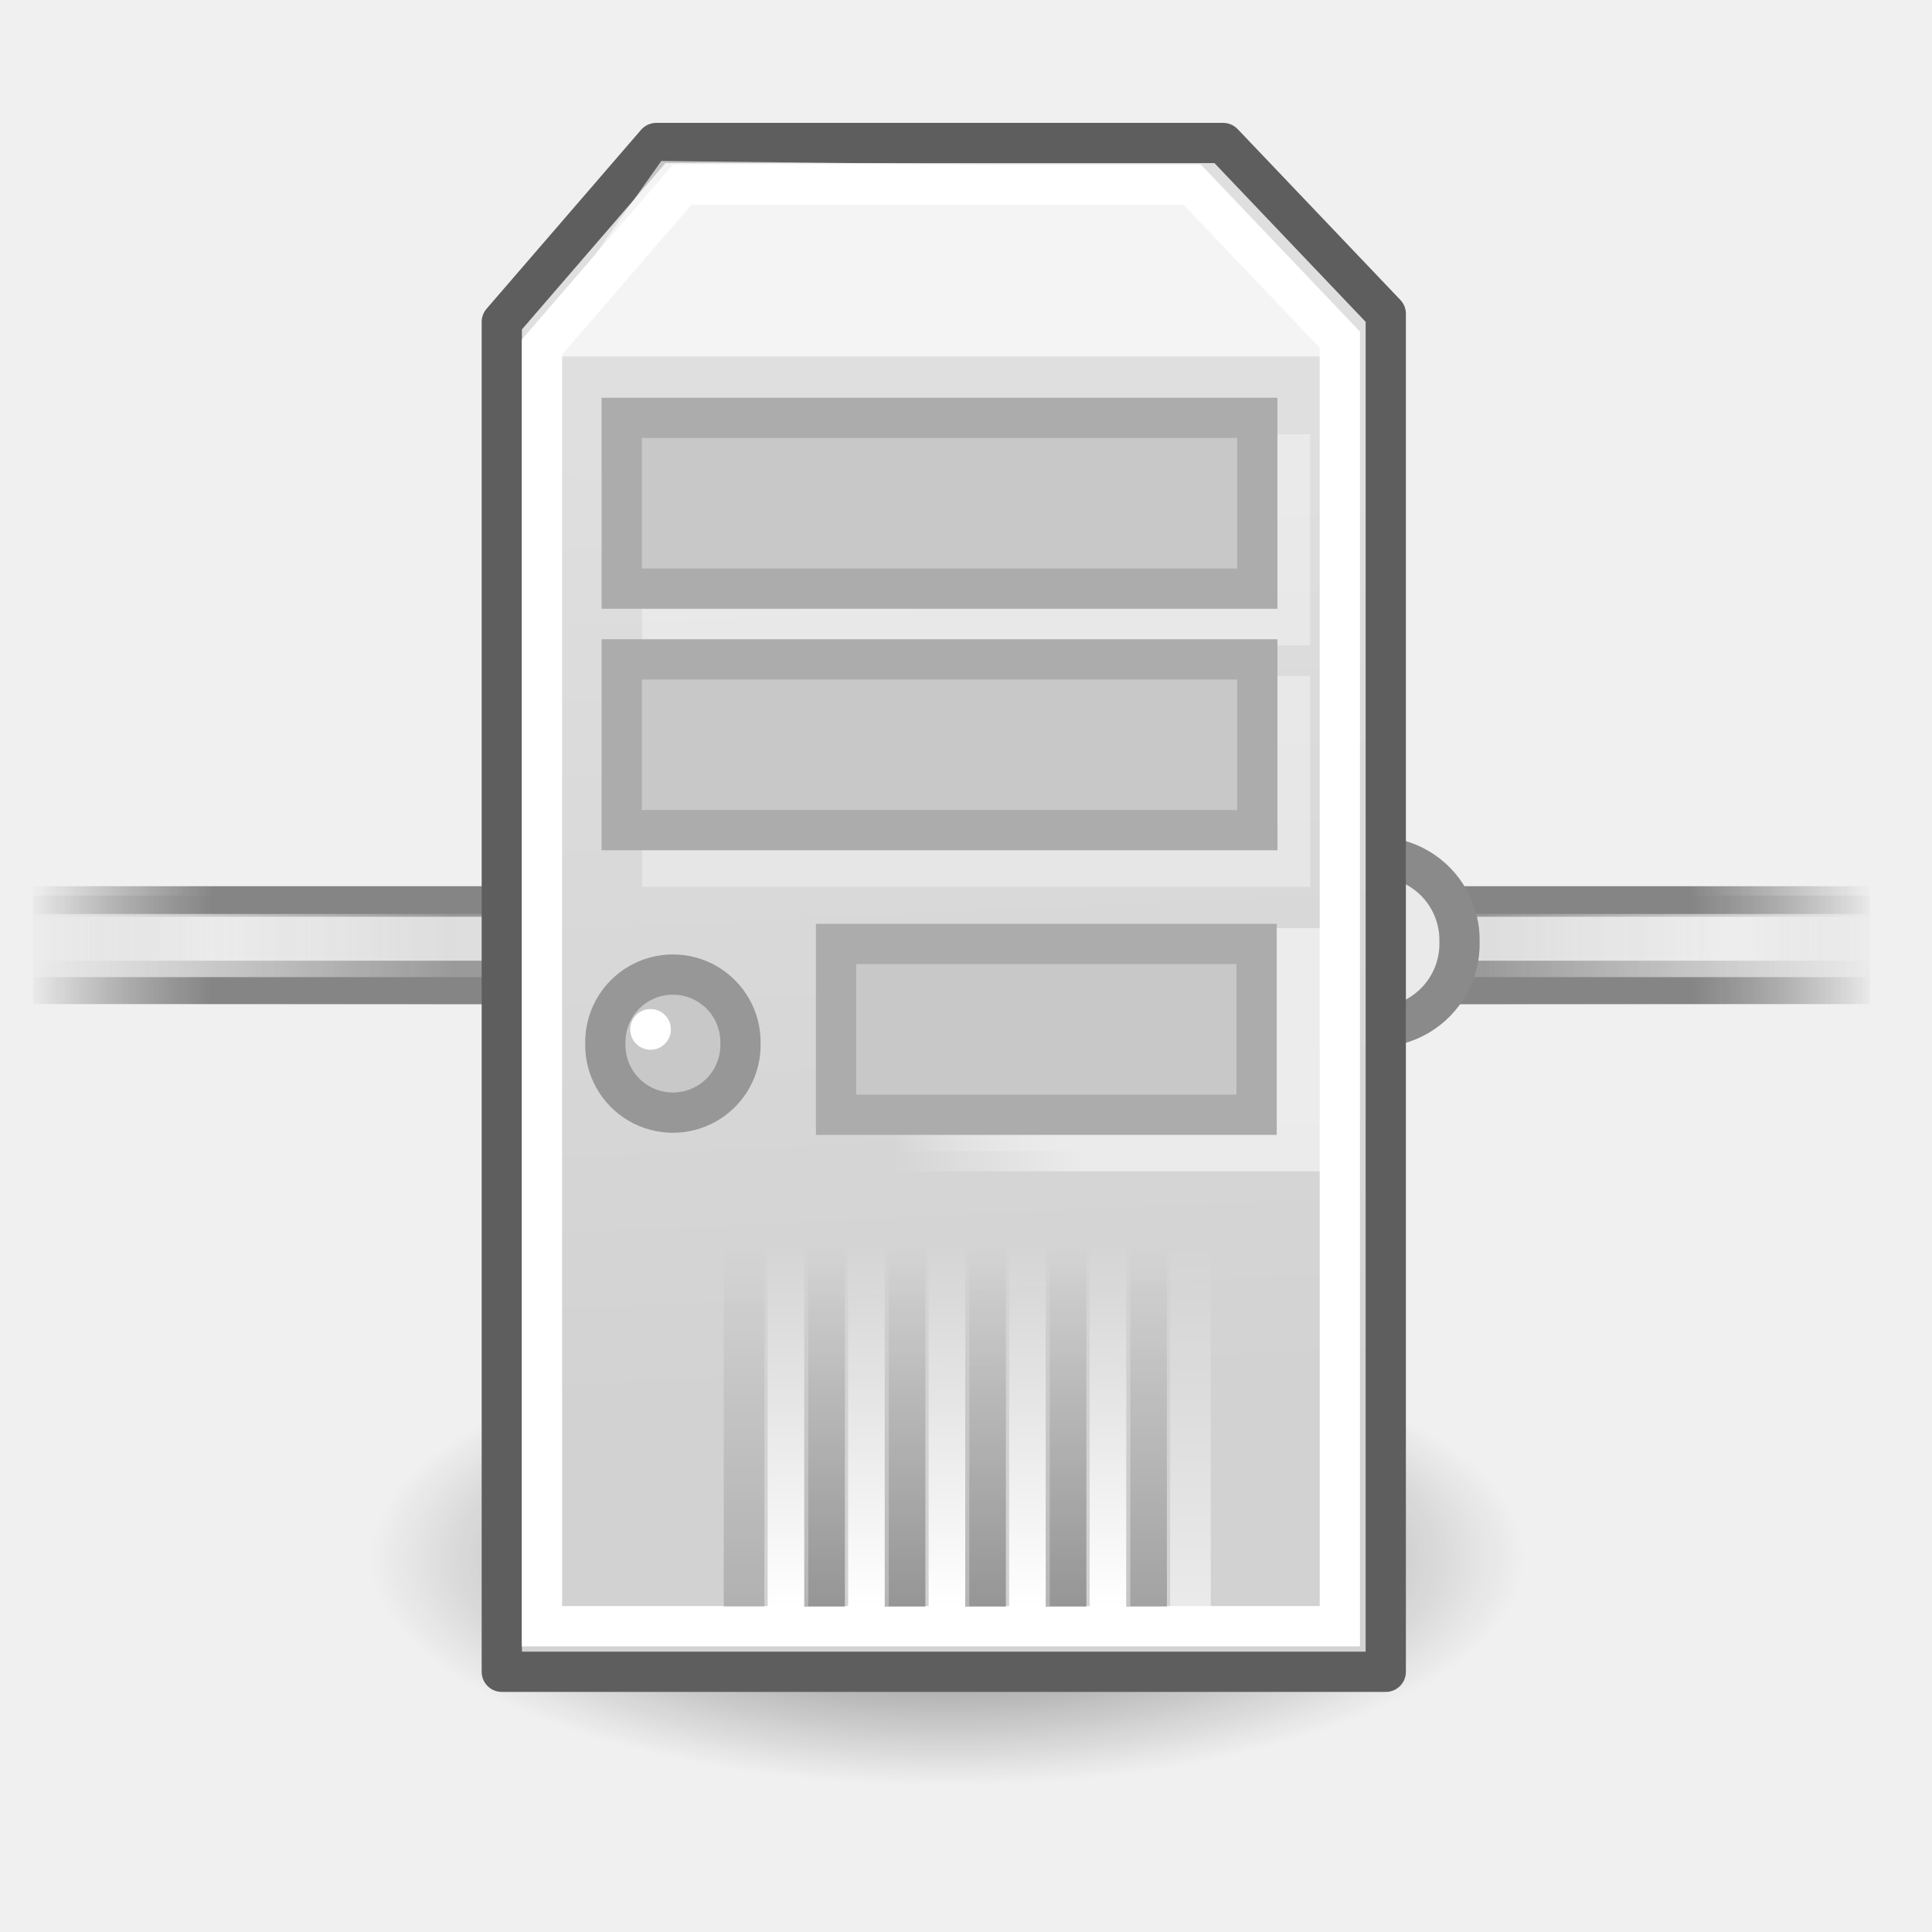
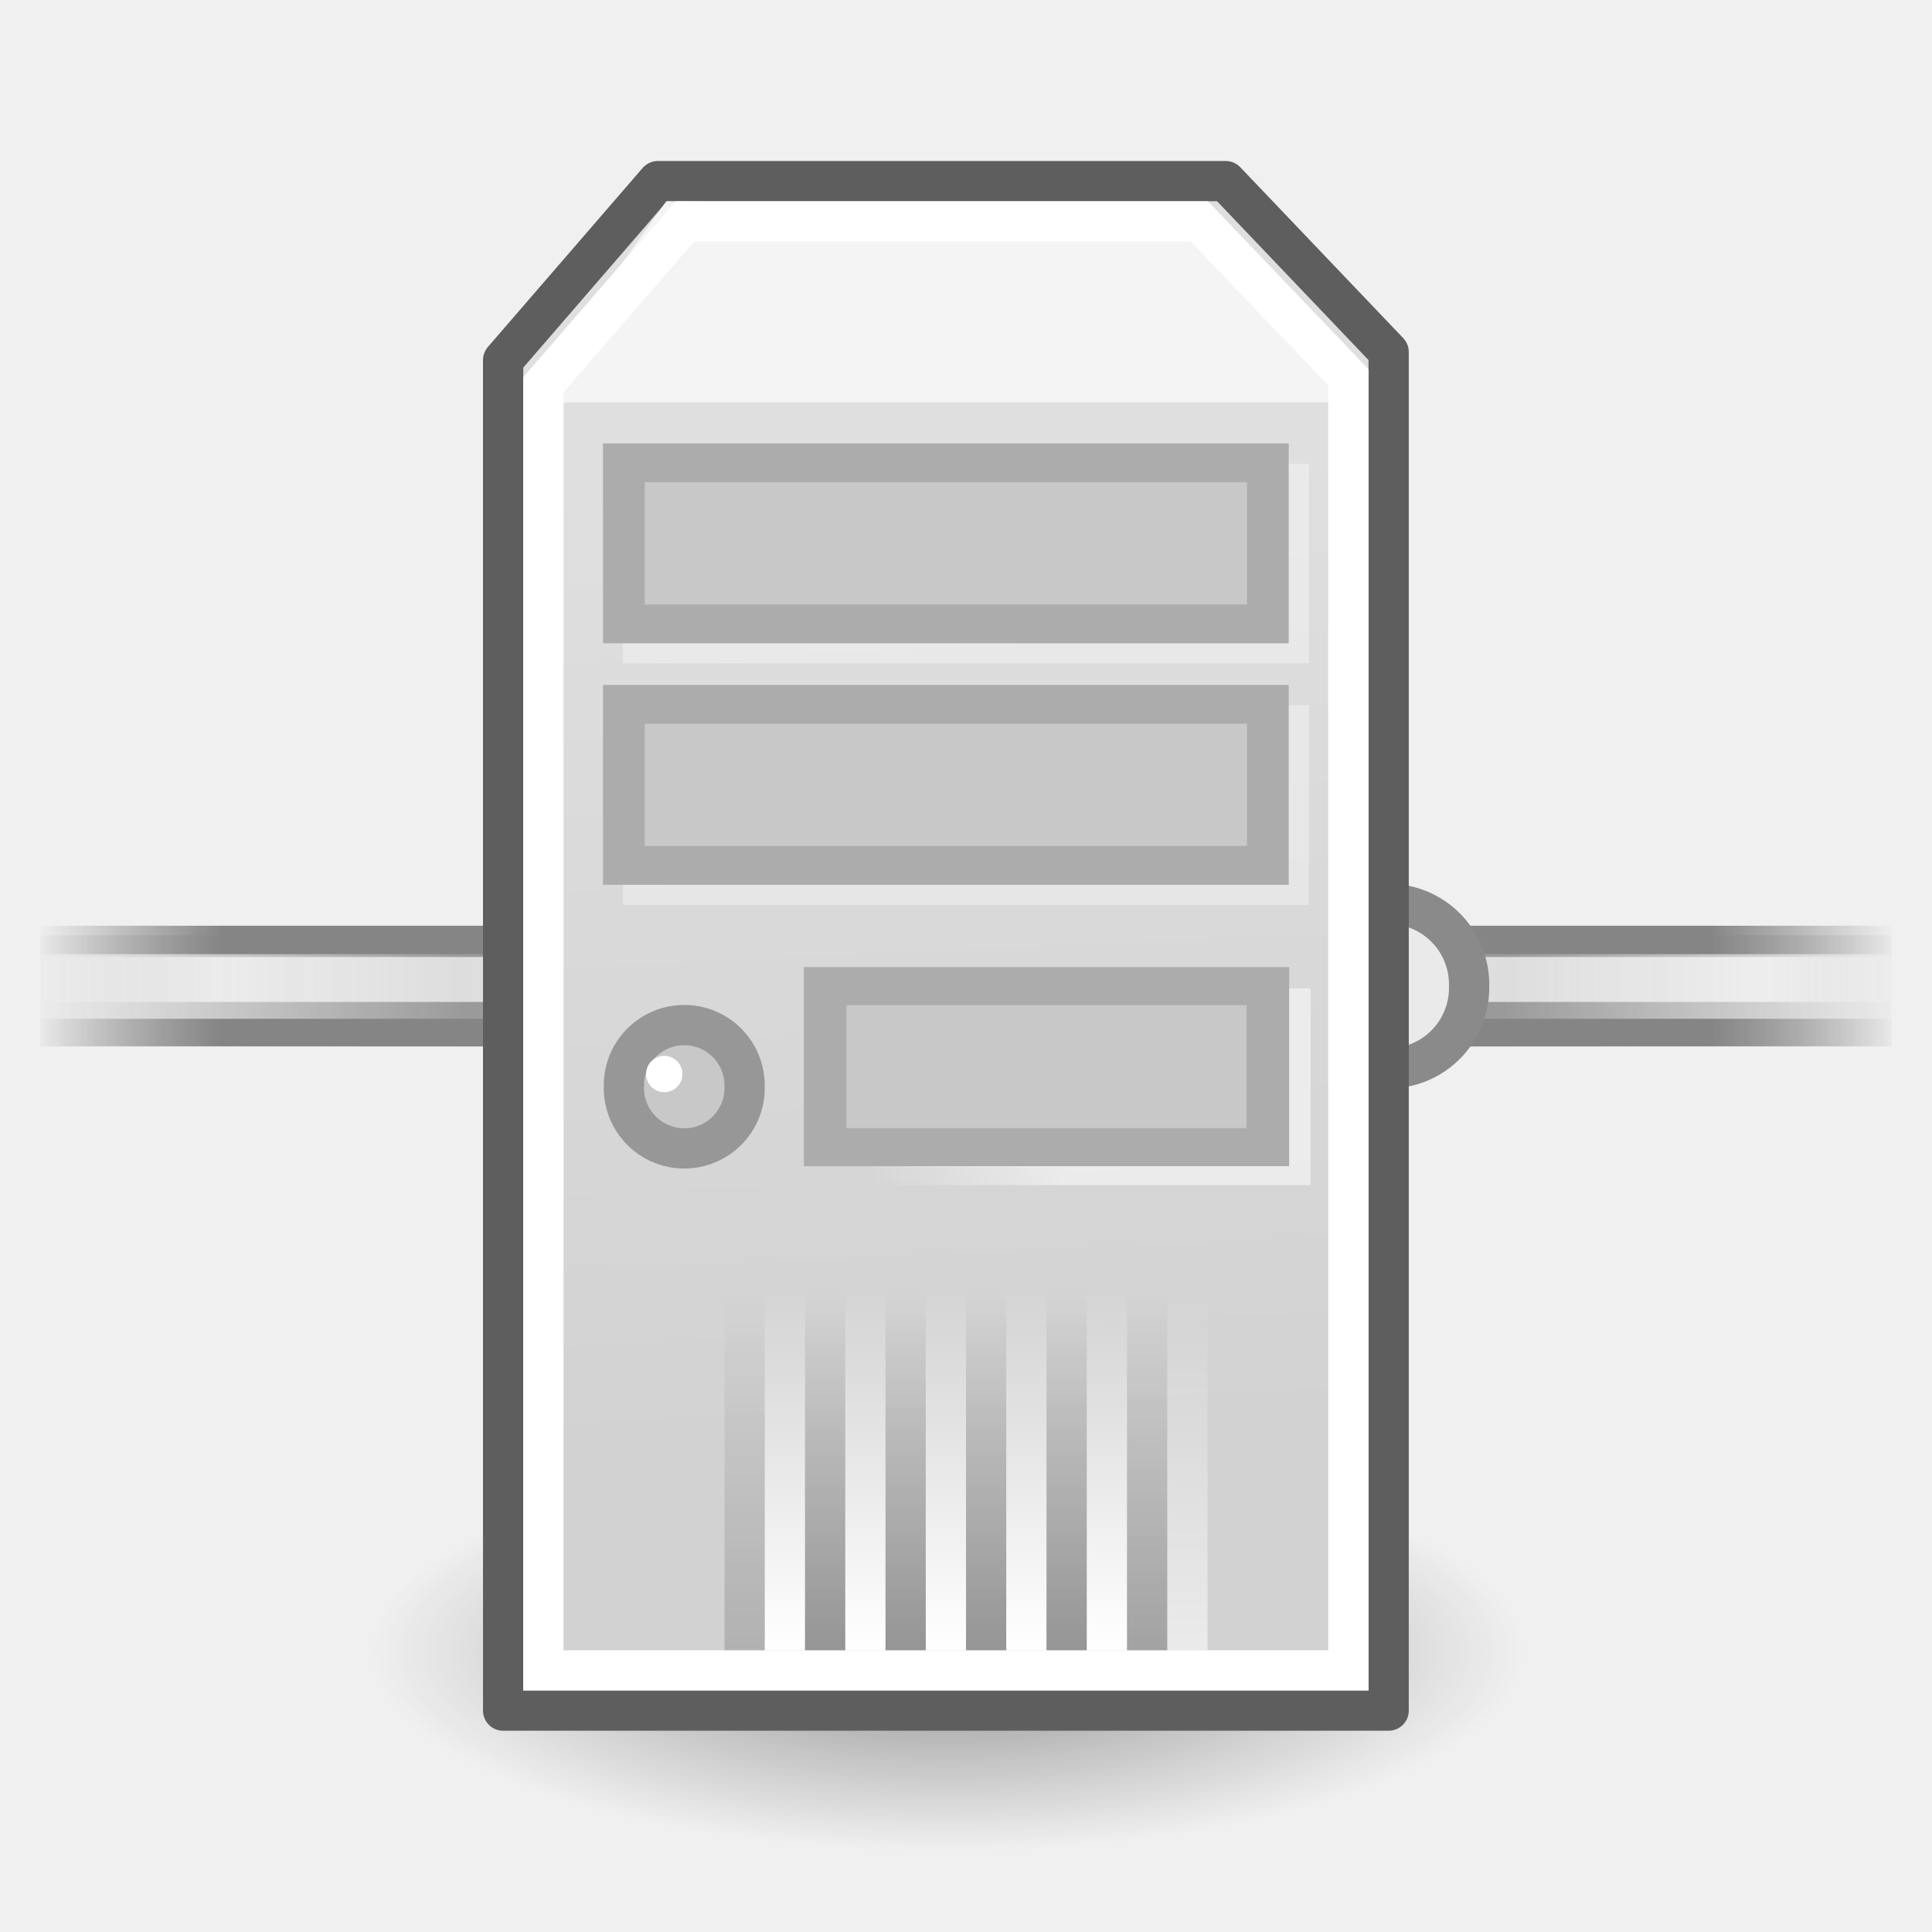
<svg xmlns="http://www.w3.org/2000/svg" xmlns:xlink="http://www.w3.org/1999/xlink" id="svg1288" height="48px" width="48px">
  <defs id="defs3">
    <linearGradient id="linearGradient158">
      <stop style="stop-color:#686868;stop-opacity:0;" offset="0" id="stop159" />
      <stop style="stop-color:#686868;stop-opacity:1;" offset="0.238" id="stop162" />
      <stop style="stop-color:#686868;stop-opacity:1;" offset="0.781" id="stop163" />
      <stop style="stop-color:#686868;stop-opacity:0;" offset="1" id="stop160" />
    </linearGradient>
    <linearGradient xlink:href="#linearGradient158" id="linearGradient175" gradientUnits="userSpaceOnUse" gradientTransform="matrix(2.740165,0,0,0.364942,31.37799,-10.35269)" x1="1.642" y1="117.827" x2="15.343" y2="117.827" />
    <linearGradient xlink:href="#linearGradient272" id="linearGradient283" gradientUnits="userSpaceOnUse" gradientTransform="matrix(8.168597,0,0,0.22121,31.37799,-48.2741)" x1="0.612" y1="372.578" x2="5.086" y2="372.578" />
    <linearGradient id="linearGradient272">
      <stop style="stop-color:#474747;stop-opacity:0;" offset="0" id="stop273" />
      <stop style="stop-color:#474747;stop-opacity:1;" offset="0.1" id="stop275" />
      <stop style="stop-color:#474747;stop-opacity:1;" offset="0.9" id="stop276" />
      <stop style="stop-color:#474747;stop-opacity:0;" offset="1" id="stop274" />
    </linearGradient>
    <linearGradient xlink:href="#linearGradient272" id="linearGradient271" gradientTransform="matrix(8.168597,0,0,0.228621,31.37799,-46.2669)" x1="0.612" y1="372.578" x2="5.086" y2="372.578" gradientUnits="userSpaceOnUse" />
    <linearGradient id="linearGradient178">
      <stop style="stop-color:#ffffff;stop-opacity:0;" offset="0" id="stop179" />
      <stop style="stop-color:#ffffff;stop-opacity:0.707;" offset="0.108" id="stop180" />
      <stop style="stop-color:#ffffff;stop-opacity:0.707;" offset="0.921" id="stop181" />
      <stop style="stop-color:#ffffff;stop-opacity:0;" offset="1" id="stop182" />
    </linearGradient>
    <linearGradient xlink:href="#linearGradient178" id="linearGradient177" gradientUnits="userSpaceOnUse" gradientTransform="matrix(2.740165,0,0,0.147685,31.37799,14.83313)" x1="1.642" y1="117.827" x2="15.343" y2="117.827" />
    <linearGradient id="linearGradient4543">
      <stop id="stop4545" offset="0" style="stop-color:#000000;stop-opacity:1;" />
      <stop id="stop4547" offset="1" style="stop-color:#000000;stop-opacity:0;" />
    </linearGradient>
    <linearGradient id="linearGradient4509">
      <stop style="stop-color:#000000;stop-opacity:1;" offset="0" id="stop4511" />
      <stop style="stop-color:#000000;stop-opacity:0;" offset="1" id="stop4513" />
    </linearGradient>
    <linearGradient id="linearGradient4449">
      <stop id="stop4451" offset="0" style="stop-color:#ffffff;stop-opacity:1;" />
      <stop id="stop4453" offset="1" style="stop-color:#ffffff;stop-opacity:0;" />
    </linearGradient>
    <linearGradient id="linearGradient4420">
      <stop id="stop4422" offset="0" style="stop-color:#ffffff;stop-opacity:1;" />
      <stop id="stop4424" offset="1" style="stop-color:#ffffff;stop-opacity:0;" />
    </linearGradient>
    <linearGradient id="linearGradient4412">
      <stop id="stop4414" offset="0" style="stop-color:#ffffff;stop-opacity:1;" />
      <stop id="stop4416" offset="1" style="stop-color:#ffffff;stop-opacity:0;" />
    </linearGradient>
    <linearGradient id="linearGradient4400">
      <stop id="stop4402" offset="0" style="stop-color:#979797;stop-opacity:1;" />
      <stop id="stop4404" offset="1" style="stop-color:#c8c8c8;stop-opacity:1;" />
    </linearGradient>
    <linearGradient id="linearGradient4386">
      <stop id="stop4388" offset="0" style="stop-color:#d2d2d2;stop-opacity:1;" />
      <stop id="stop4390" offset="1" style="stop-color:#dfdfdf;stop-opacity:1;" />
    </linearGradient>
    <linearGradient gradientTransform="translate(-5.088571e-7,0.404062)" gradientUnits="userSpaceOnUse" y2="10.018" x2="23.234" y1="34.464" x1="24.35" id="linearGradient4392" xlink:href="#linearGradient4386" />
-     <linearGradient gradientTransform="matrix(0.955932,0,0,1,0.869911,0)" gradientUnits="userSpaceOnUse" y2="26.787" x2="22.312" y1="26.888" x1="27.325" id="linearGradient4418" xlink:href="#linearGradient4412" />
-     <linearGradient gradientTransform="matrix(0.955932,0,0,1,0.869911,0)" gradientUnits="userSpaceOnUse" y2="26.787" x2="22.312" y1="26.888" x1="27.325" id="linearGradient4426" xlink:href="#linearGradient4420" />
-     <linearGradient gradientTransform="translate(2.707105,0)" y2="30.928" x2="16.364" y1="39.919" x1="16.364" gradientUnits="userSpaceOnUse" id="linearGradient4459" xlink:href="#linearGradient4449" />
-     <linearGradient y2="30.928" x2="16.364" y1="39.919" x1="16.364" gradientTransform="translate(4.707105,0)" gradientUnits="userSpaceOnUse" id="linearGradient4463" xlink:href="#linearGradient4449" />
-     <linearGradient y2="30.928" x2="16.364" y1="39.919" x1="16.364" gradientTransform="translate(6.707105,0)" gradientUnits="userSpaceOnUse" id="linearGradient4467" xlink:href="#linearGradient4449" />
-     <linearGradient y2="30.928" x2="16.364" y1="39.919" x1="16.364" gradientTransform="translate(8.707105,0)" gradientUnits="userSpaceOnUse" id="linearGradient4471" xlink:href="#linearGradient4449" />
-     <linearGradient y2="30.928" x2="16.364" y1="39.919" x1="16.364" gradientTransform="translate(10.70714,0)" gradientUnits="userSpaceOnUse" id="linearGradient4475" xlink:href="#linearGradient4449" />
-     <linearGradient y2="30.928" x2="16.364" y1="39.919" x1="16.364" gradientTransform="translate(12.70714,0)" gradientUnits="userSpaceOnUse" id="linearGradient4479" xlink:href="#linearGradient4449" />
-     <linearGradient gradientTransform="translate(1.61624,0)" y2="30.928" x2="16.364" y1="39.919" x1="16.364" gradientUnits="userSpaceOnUse" id="linearGradient4495" xlink:href="#linearGradient4509" />
-     <linearGradient y2="30.928" x2="16.364" y1="39.919" x1="16.364" gradientTransform="translate(3.61624,0)" gradientUnits="userSpaceOnUse" id="linearGradient4497" xlink:href="#linearGradient4509" />
-     <linearGradient y2="30.928" x2="16.364" y1="39.919" x1="16.364" gradientTransform="translate(5.61624,0)" gradientUnits="userSpaceOnUse" id="linearGradient4499" xlink:href="#linearGradient4509" />
-     <linearGradient y2="30.928" x2="16.364" y1="39.919" x1="16.364" gradientTransform="translate(7.61624,0)" gradientUnits="userSpaceOnUse" id="linearGradient4501" xlink:href="#linearGradient4509" />
-     <linearGradient y2="30.928" x2="16.364" y1="39.919" x1="16.364" gradientTransform="translate(9.616235,0)" gradientUnits="userSpaceOnUse" id="linearGradient4503" xlink:href="#linearGradient4509" />
-     <linearGradient y2="30.928" x2="16.364" y1="39.919" x1="16.364" gradientTransform="translate(11.61632,0)" gradientUnits="userSpaceOnUse" id="linearGradient4505" xlink:href="#linearGradient4509" />
+     <linearGradient gradientTransform="matrix(0.955932,0,0,1,0.869911,-3.2624e-15)" gradientUnits="userSpaceOnUse" y2="26.787" x2="22.312" y1="26.888" x1="27.325" id="linearGradient4418" xlink:href="#linearGradient4412" />
+     <linearGradient gradientTransform="matrix(0.955932,0,0,1,0.869911,-3.2624e-15)" gradientUnits="userSpaceOnUse" y2="26.787" x2="22.312" y1="26.888" x1="27.325" id="linearGradient4426" xlink:href="#linearGradient4420" />
+     <linearGradient gradientTransform="translate(2.707105,-9.675149e-17)" y2="30.928" x2="16.364" y1="39.919" x1="16.364" gradientUnits="userSpaceOnUse" id="linearGradient4459" xlink:href="#linearGradient4449" />
+     <linearGradient y2="30.928" x2="16.364" y1="39.919" x1="16.364" gradientTransform="translate(4.707105,-9.675149e-17)" gradientUnits="userSpaceOnUse" id="linearGradient4463" xlink:href="#linearGradient4449" />
+     <linearGradient y2="30.928" x2="16.364" y1="39.919" x1="16.364" gradientTransform="translate(6.707105,-9.675149e-17)" gradientUnits="userSpaceOnUse" id="linearGradient4467" xlink:href="#linearGradient4449" />
+     <linearGradient y2="30.928" x2="16.364" y1="39.919" x1="16.364" gradientTransform="translate(8.707105,-9.675149e-17)" gradientUnits="userSpaceOnUse" id="linearGradient4471" xlink:href="#linearGradient4449" />
+     <linearGradient y2="30.928" x2="16.364" y1="39.919" x1="16.364" gradientTransform="translate(10.70714,-9.675149e-17)" gradientUnits="userSpaceOnUse" id="linearGradient4475" xlink:href="#linearGradient4449" />
+     <linearGradient y2="30.928" x2="16.364" y1="39.919" x1="16.364" gradientTransform="translate(12.70714,-9.675149e-17)" gradientUnits="userSpaceOnUse" id="linearGradient4479" xlink:href="#linearGradient4449" />
+     <linearGradient gradientTransform="translate(1.61624,-4.996817e-17)" y2="30.928" x2="16.364" y1="39.919" x1="16.364" gradientUnits="userSpaceOnUse" id="linearGradient4495" xlink:href="#linearGradient4509" />
+     <linearGradient y2="30.928" x2="16.364" y1="39.919" x1="16.364" gradientTransform="translate(3.61624,-9.675149e-17)" gradientUnits="userSpaceOnUse" id="linearGradient4497" xlink:href="#linearGradient4509" />
+     <linearGradient y2="30.928" x2="16.364" y1="39.919" x1="16.364" gradientTransform="translate(5.61624,-9.675149e-17)" gradientUnits="userSpaceOnUse" id="linearGradient4499" xlink:href="#linearGradient4509" />
+     <linearGradient y2="30.928" x2="16.364" y1="39.919" x1="16.364" gradientTransform="translate(7.61624,-9.675149e-17)" gradientUnits="userSpaceOnUse" id="linearGradient4501" xlink:href="#linearGradient4509" />
+     <linearGradient y2="30.928" x2="16.364" y1="39.919" x1="16.364" gradientTransform="translate(9.616235,-9.675149e-17)" gradientUnits="userSpaceOnUse" id="linearGradient4503" xlink:href="#linearGradient4509" />
+     <linearGradient y2="30.928" x2="16.364" y1="39.919" x1="16.364" gradientTransform="translate(11.61632,-9.675149e-17)" gradientUnits="userSpaceOnUse" id="linearGradient4505" xlink:href="#linearGradient4509" />
    <radialGradient gradientUnits="userSpaceOnUse" gradientTransform="matrix(1,0,0,0.394366,0,23.44202)" r="14.344" fy="38.707" fx="23.537" cy="38.707" cx="23.537" id="radialGradient4549" xlink:href="#linearGradient4543" />
    <linearGradient y2="117.827" x2="15.343" y1="117.827" x1="1.642" gradientTransform="matrix(2.740165,0,0,0.364942,31.37799,-10.35269)" gradientUnits="userSpaceOnUse" id="linearGradient5397" xlink:href="#linearGradient158" />
    <linearGradient y2="372.578" x2="5.086" y1="372.578" x1="0.612" gradientTransform="matrix(8.168597,0,0,0.22121,31.37799,-48.2741)" gradientUnits="userSpaceOnUse" id="linearGradient5399" xlink:href="#linearGradient272" />
    <linearGradient y2="372.578" x2="5.086" y1="372.578" x1="0.612" gradientTransform="matrix(8.168597,0,0,0.228621,31.37799,-46.2669)" gradientUnits="userSpaceOnUse" id="linearGradient5401" xlink:href="#linearGradient272" />
    <linearGradient y2="117.827" x2="15.343" y1="117.827" x1="1.642" gradientTransform="matrix(2.740165,0,0,0.147685,31.37799,14.83313)" gradientUnits="userSpaceOnUse" id="linearGradient5403" xlink:href="#linearGradient178" />
+     <linearGradient xlink:href="#linearGradient4386" id="linearGradient4060" gradientUnits="userSpaceOnUse" gradientTransform="translate(-5.088571e-7,0.404062)" x1="24.35" y1="34.464" x2="23.234" y2="10.018" />
+     <linearGradient xlink:href="#linearGradient4420" id="linearGradient4062" gradientUnits="userSpaceOnUse" gradientTransform="matrix(0.955932,0,0,1,0.869911,-3.344366e-15)" x1="27.325" y1="26.888" x2="22.312" y2="26.787" />
+     <linearGradient xlink:href="#linearGradient4412" id="linearGradient4064" gradientUnits="userSpaceOnUse" gradientTransform="matrix(0.955932,0,0,1,0.869911,-3.344366e-15)" x1="27.325" y1="26.888" x2="22.312" y2="26.787" />
+     <linearGradient xlink:href="#linearGradient4449" id="linearGradient4066" gradientUnits="userSpaceOnUse" gradientTransform="translate(2.707105,-1.435348e-16)" x1="16.364" y1="39.919" x2="16.364" y2="30.928" />
+     <linearGradient xlink:href="#linearGradient4449" id="linearGradient4068" gradientUnits="userSpaceOnUse" gradientTransform="translate(4.707105,-1.435348e-16)" x1="16.364" y1="39.919" x2="16.364" y2="30.928" />
+     <linearGradient xlink:href="#linearGradient4449" id="linearGradient4070" gradientUnits="userSpaceOnUse" gradientTransform="translate(6.707105,-1.435348e-16)" x1="16.364" y1="39.919" x2="16.364" y2="30.928" />
+     <linearGradient xlink:href="#linearGradient4449" id="linearGradient4072" gradientUnits="userSpaceOnUse" gradientTransform="translate(8.707105,-1.435348e-16)" x1="16.364" y1="39.919" x2="16.364" y2="30.928" />
+     <linearGradient xlink:href="#linearGradient4449" id="linearGradient4074" gradientUnits="userSpaceOnUse" gradientTransform="translate(10.70714,-1.435348e-16)" x1="16.364" y1="39.919" x2="16.364" y2="30.928" />
+     <linearGradient xlink:href="#linearGradient4449" id="linearGradient4076" gradientUnits="userSpaceOnUse" gradientTransform="translate(12.70714,-1.435348e-16)" x1="16.364" y1="39.919" x2="16.364" y2="30.928" />
+     <linearGradient xlink:href="#linearGradient4509" id="linearGradient4078" gradientUnits="userSpaceOnUse" gradientTransform="translate(1.61624,-9.675149e-17)" x1="16.364" y1="39.919" x2="16.364" y2="30.928" />
+     <linearGradient xlink:href="#linearGradient4509" id="linearGradient4080" gradientUnits="userSpaceOnUse" gradientTransform="translate(3.61624,-1.435348e-16)" x1="16.364" y1="39.919" x2="16.364" y2="30.928" />
+     <linearGradient xlink:href="#linearGradient4509" id="linearGradient4082" gradientUnits="userSpaceOnUse" gradientTransform="translate(5.61624,-1.435348e-16)" x1="16.364" y1="39.919" x2="16.364" y2="30.928" />
+     <linearGradient xlink:href="#linearGradient4509" id="linearGradient4084" gradientUnits="userSpaceOnUse" gradientTransform="translate(7.61624,-1.435348e-16)" x1="16.364" y1="39.919" x2="16.364" y2="30.928" />
+     <linearGradient xlink:href="#linearGradient4509" id="linearGradient4086" gradientUnits="userSpaceOnUse" gradientTransform="translate(9.616235,-1.435348e-16)" x1="16.364" y1="39.919" x2="16.364" y2="30.928" />
+     <linearGradient xlink:href="#linearGradient4509" id="linearGradient4088" gradientUnits="userSpaceOnUse" gradientTransform="translate(11.61632,-1.435348e-16)" x1="16.364" y1="39.919" x2="16.364" y2="30.928" />
  </defs>
  <g id="layer1">
-     <path d="M 37.881 38.707 A 14.344 5.657 0 1 1  9.192,38.707 A 14.344 5.657 0 1 1  37.881 38.707 z" id="path4541" style="overflow:visible;display:inline;visibility:visible;stroke-opacity:1;stroke-dashoffset:0;stroke-dasharray:none;stroke-miterlimit:4;marker-end:none;marker-mid:none;marker-start:none;marker:none;stroke-linejoin:miter;stroke-linecap:butt;stroke-width:1;stroke:none;fill-rule:evenodd;fill-opacity:1.0;fill:url(#radialGradient4549);color:#000000;opacity:0.617" />
-     <g transform="matrix(1.248789,0,0,0.674592,-44.6078,1.577041)" style="opacity:0.634" id="g5391">
+     <path d="M 37.881 38.707 A 14.344 5.657 0 1 1  9.192,38.707 A 14.344 5.657 0 1 1  37.881 38.707 z" id="path4541" style="opacity:0.41;color:#000000;fill:url(#radialGradient4549);fill-opacity:1;fill-rule:evenodd;stroke:none;stroke-width:1;stroke-linecap:butt;stroke-linejoin:miter;marker:none;marker-start:none;marker-mid:none;marker-end:none;stroke-miterlimit:4;stroke-dasharray:none;stroke-dashoffset:0;stroke-opacity:1;visibility:visible;display:inline;overflow:visible" transform="matrix(1,0,0,0.879487,0,6.982922)" />
+     <g transform="matrix(1.258807,0,0,0.690294,-44.79288,2.083157)" style="opacity:0.634" id="g5391">
      <rect y="30.647" x="36.378" height="4" width="36.543" id="rect69" style="color:#000000;fill:url(#linearGradient5397);fill-opacity:1;fill-rule:nonzero;stroke:none;stroke-width:1;stroke-linecap:butt;stroke-linejoin:miter;marker:none;marker-start:none;marker-mid:none;marker-end:none;stroke-miterlimit:4;stroke-dashoffset:0;stroke-opacity:1;visibility:visible;display:block;overflow:visible" />
      <rect y="33.649" x="36.378" height="0.99" width="36.543" id="rect255" style="color:#000000;fill:url(#linearGradient5399);fill-opacity:1;fill-rule:nonzero;stroke:none;stroke-width:1;stroke-linecap:butt;stroke-linejoin:miter;marker:none;marker-start:none;marker-mid:none;marker-end:none;stroke-miterlimit:4;stroke-dashoffset:0;stroke-opacity:1;visibility:visible;display:block;overflow:visible" />
      <rect y="30.301" x="36.378" height="1.023" width="36.543" id="rect250" style="color:#000000;fill:url(#linearGradient5401);fill-opacity:1;fill-rule:nonzero;stroke:none;stroke-width:1;stroke-linecap:butt;stroke-linejoin:miter;marker:none;marker-start:none;marker-mid:none;marker-end:none;stroke-miterlimit:4;stroke-dashoffset:0;stroke-opacity:1;visibility:visible;display:block;overflow:visible" />
      <rect y="31.425" x="36.378" height="1.619" width="36.543" id="rect176" style="color:#000000;fill:url(#linearGradient5403);fill-opacity:1;fill-rule:nonzero;stroke:none;stroke-width:1;stroke-linecap:butt;stroke-linejoin:miter;marker:none;marker-start:none;marker-mid:none;marker-end:none;stroke-miterlimit:4;stroke-dashoffset:0;stroke-opacity:1;visibility:visible;display:block;overflow:visible" />
    </g>
-     <path style="overflow:visible;display:inline;visibility:visible;stroke-opacity:1;stroke-dashoffset:0;stroke-dasharray:none;stroke-miterlimit:4;marker-end:none;marker-mid:none;marker-start:none;marker:none;stroke-linejoin:miter;stroke-linecap:butt;stroke-width:1.05;stroke:#8a8a8a;fill-rule:evenodd;fill-opacity:1;fill:#eaeaea;color:#000000;opacity:1" id="path5405" d="M 68.185 26.231 A 2.172 2.172 0 1 1  63.842,26.231 A 2.172 2.172 0 1 1  68.185 26.231 z" transform="matrix(0.952353,0,0,0.952353,-28.67445,-1.578595)" />
-     <path id="path3626" d="M 12.467,7.998 L 12.467,41.535 L 34.429,41.535 L 34.429,7.796 L 30.388,3.553 L 16.305,3.553 L 12.467,7.998 z " style="fill:url(#linearGradient4392);fill-opacity:1;fill-rule:evenodd;stroke:#5e5e5e;stroke-width:1px;stroke-linecap:round;stroke-linejoin:round;stroke-opacity:1" />
-     <path id="path5791" d="M 16.429,4 L 13,8.857 L 33.286,8.857 L 29.571,4.143 L 16.429,4 z " style="fill:#ffffff;fill-opacity:0.655;fill-rule:evenodd;stroke:none;stroke-width:1px;stroke-linecap:butt;stroke-linejoin:miter;stroke-opacity:1" />
-     <rect style="opacity:0.349;color:#000000;fill:#ffffff;fill-opacity:1;fill-rule:evenodd;stroke:#ffffff;stroke-width:1;stroke-linecap:butt;stroke-linejoin:miter;marker:none;marker-start:none;marker-mid:none;marker-end:none;stroke-miterlimit:4;stroke-dasharray:none;stroke-dashoffset:0;stroke-opacity:1;visibility:visible;display:inline;overflow:visible" id="rect4553" width="15.601" height="4.243" x="16.451" y="11.291" />
-     <path style="stroke-miterlimit:4;stroke-dasharray:none;stroke-opacity:1;stroke-linejoin:miter;stroke-linecap:butt;stroke-width:1;stroke:#ffffff;fill-rule:evenodd;fill-opacity:1;fill:none" d="M 13.465,8.622 L 13.465,40.403 L 33.288,40.403 L 33.288,8.439 L 29.617,4.584 L 16.952,4.584 L 13.465,8.622 z " id="path4394" />
-     <path transform="matrix(0.773155,0,0,0.773155,-34.3206,5.64738)" d="M 68.185 26.231 A 2.172 2.172 0 1 1  63.842,26.231 A 2.172 2.172 0 1 1  68.185 26.231 z" id="path4396" style="opacity:1;color:#000000;fill:#c8c8c8;fill-opacity:1;fill-rule:evenodd;stroke:#979797;stroke-width:1.293;stroke-linecap:butt;stroke-linejoin:miter;marker:none;marker-start:none;marker-mid:none;marker-end:none;stroke-miterlimit:4;stroke-dasharray:none;stroke-dashoffset:0;stroke-opacity:1;visibility:visible;display:inline;overflow:visible" />
-     <rect style="overflow:visible;display:inline;visibility:visible;stroke-opacity:1;stroke-dashoffset:0;stroke-dasharray:none;stroke-miterlimit:4;marker-end:none;marker-mid:none;marker-start:none;marker:none;stroke-linejoin:miter;stroke-linecap:butt;stroke-width:1;stroke:url(#linearGradient4418);fill-rule:evenodd;fill-opacity:1;fill:url(#linearGradient4426);color:#000000;opacity:0.526" id="rect4408" width="10.897" height="5.042" x="21.542" y="23.559" />
-     <rect y="23.453" x="20.771" height="4.243" width="10.449" id="rect4398" style="opacity:1;color:#000000;fill:#c8c8c8;fill-opacity:1;fill-rule:evenodd;stroke:#acacac;stroke-width:1;stroke-linecap:butt;stroke-linejoin:miter;marker:none;marker-start:none;marker-mid:none;marker-end:none;stroke-miterlimit:4;stroke-dasharray:none;stroke-dashoffset:0;stroke-opacity:1;visibility:visible;display:inline;overflow:visible" />
-     <rect y="17.291" x="16.451" height="4.243" width="15.601" id="rect4551" style="opacity:0.349;color:#000000;fill:#ffffff;fill-opacity:1;fill-rule:evenodd;stroke:#ffffff;stroke-width:1;stroke-linecap:butt;stroke-linejoin:miter;marker:none;marker-start:none;marker-mid:none;marker-end:none;stroke-miterlimit:4;stroke-dasharray:none;stroke-dashoffset:0;stroke-opacity:1;visibility:visible;display:inline;overflow:visible" />
-     <rect style="opacity:1;color:#000000;fill:#c8c8c8;fill-opacity:1;fill-rule:evenodd;stroke:#acacac;stroke-width:1;stroke-linecap:butt;stroke-linejoin:miter;marker:none;marker-start:none;marker-mid:none;marker-end:none;stroke-miterlimit:4;stroke-dasharray:none;stroke-dashoffset:0;stroke-opacity:1;visibility:visible;display:inline;overflow:visible" id="rect4430" width="15.791" height="4.243" x="15.447" y="16.382" />
-     <rect y="10.382" x="15.447" height="4.243" width="15.791" id="rect4436" style="opacity:1;color:#000000;fill:#c8c8c8;fill-opacity:1;fill-rule:evenodd;stroke:#acacac;stroke-width:1;stroke-linecap:butt;stroke-linejoin:miter;marker:none;marker-start:none;marker-mid:none;marker-end:none;stroke-miterlimit:4;stroke-dasharray:none;stroke-dashoffset:0;stroke-opacity:1;visibility:visible;display:inline;overflow:visible" />
-     <path d="M 16.668 25.575 A 0.505 0.505 0 1 1  15.657,25.575 A 0.505 0.505 0 1 1  16.668 25.575 z" id="path4445" style="opacity:1;color:#000000;fill:#ffffff;fill-opacity:1;fill-rule:evenodd;stroke:none;stroke-width:1;stroke-linecap:butt;stroke-linejoin:miter;marker:none;marker-start:none;marker-mid:none;marker-end:none;stroke-miterlimit:4;stroke-dasharray:none;stroke-dashoffset:0;stroke-opacity:1;visibility:visible;display:inline;overflow:visible" />
-     <rect style="opacity:1;color:#000000;fill:url(#linearGradient4459);fill-opacity:1;fill-rule:evenodd;stroke:none;stroke-width:1;stroke-linecap:butt;stroke-linejoin:miter;marker:none;marker-start:none;marker-mid:none;marker-end:none;stroke-miterlimit:4;stroke-dasharray:none;stroke-dashoffset:0;stroke-opacity:1;visibility:visible;display:inline;overflow:visible" id="rect4457" width="1.01" height="10.102" x="19.072" y="29.817" />
-     <rect y="29.817" x="21.072" height="10.102" width="1.01" id="rect4461" style="opacity:1;color:#000000;fill:url(#linearGradient4463);fill-opacity:1;fill-rule:evenodd;stroke:none;stroke-width:1;stroke-linecap:butt;stroke-linejoin:miter;marker:none;marker-start:none;marker-mid:none;marker-end:none;stroke-miterlimit:4;stroke-dasharray:none;stroke-dashoffset:0;stroke-opacity:1;visibility:visible;display:inline;overflow:visible" />
-     <rect style="opacity:1;color:#000000;fill:url(#linearGradient4467);fill-opacity:1;fill-rule:evenodd;stroke:none;stroke-width:1;stroke-linecap:butt;stroke-linejoin:miter;marker:none;marker-start:none;marker-mid:none;marker-end:none;stroke-miterlimit:4;stroke-dasharray:none;stroke-dashoffset:0;stroke-opacity:1;visibility:visible;display:inline;overflow:visible" id="rect4465" width="1.01" height="10.102" x="23.072" y="29.817" />
-     <rect y="29.817" x="25.072" height="10.102" width="1.01" id="rect4469" style="opacity:1;color:#000000;fill:url(#linearGradient4471);fill-opacity:1;fill-rule:evenodd;stroke:none;stroke-width:1;stroke-linecap:butt;stroke-linejoin:miter;marker:none;marker-start:none;marker-mid:none;marker-end:none;stroke-miterlimit:4;stroke-dasharray:none;stroke-dashoffset:0;stroke-opacity:1;visibility:visible;display:inline;overflow:visible" />
-     <rect style="opacity:1;color:#000000;fill:url(#linearGradient4475);fill-opacity:1;fill-rule:evenodd;stroke:none;stroke-width:1;stroke-linecap:butt;stroke-linejoin:miter;marker:none;marker-start:none;marker-mid:none;marker-end:none;stroke-miterlimit:4;stroke-dasharray:none;stroke-dashoffset:0;stroke-opacity:1;visibility:visible;display:inline;overflow:visible" id="rect4473" width="1.01" height="10.102" x="27.072" y="29.817" />
-     <rect y="29.817" x="29.072" height="10.102" width="1.01" id="rect4477" style="opacity:0.543;color:#000000;fill:url(#linearGradient4479);fill-opacity:1;fill-rule:evenodd;stroke:none;stroke-width:1;stroke-linecap:butt;stroke-linejoin:miter;marker:none;marker-start:none;marker-mid:none;marker-end:none;stroke-miterlimit:4;stroke-dasharray:none;stroke-dashoffset:0;stroke-opacity:1;visibility:visible;display:inline;overflow:visible" />
-     <rect style="overflow:visible;display:inline;visibility:visible;stroke-opacity:1;stroke-dashoffset:0;stroke-dasharray:none;stroke-miterlimit:4;marker-end:none;marker-mid:none;marker-start:none;marker:none;stroke-linejoin:miter;stroke-linecap:butt;stroke-width:1;stroke:none;fill-rule:evenodd;fill-opacity:1;fill:url(#linearGradient4495);color:#000000;opacity:0.16" id="rect4481" width="1.01" height="10.102" x="17.981" y="29.817" />
-     <rect y="29.817" x="19.981" height="10.102" width="1.01" id="rect4483" style="opacity:0.291;color:#000000;fill:url(#linearGradient4497);fill-opacity:1;fill-rule:evenodd;stroke:none;stroke-width:1;stroke-linecap:butt;stroke-linejoin:miter;marker:none;marker-start:none;marker-mid:none;marker-end:none;stroke-miterlimit:4;stroke-dasharray:none;stroke-dashoffset:0;stroke-opacity:1;visibility:visible;display:inline;overflow:visible" />
-     <rect style="opacity:0.291;color:#000000;fill:url(#linearGradient4499);fill-opacity:1;fill-rule:evenodd;stroke:none;stroke-width:1;stroke-linecap:butt;stroke-linejoin:miter;marker:none;marker-start:none;marker-mid:none;marker-end:none;stroke-miterlimit:4;stroke-dasharray:none;stroke-dashoffset:0;stroke-opacity:1;visibility:visible;display:inline;overflow:visible" id="rect4485" width="1.01" height="10.102" x="21.981" y="29.817" />
-     <rect y="29.817" x="23.981" height="10.102" width="1.01" id="rect4487" style="opacity:0.291;color:#000000;fill:url(#linearGradient4501);fill-opacity:1;fill-rule:evenodd;stroke:none;stroke-width:1;stroke-linecap:butt;stroke-linejoin:miter;marker:none;marker-start:none;marker-mid:none;marker-end:none;stroke-miterlimit:4;stroke-dasharray:none;stroke-dashoffset:0;stroke-opacity:1;visibility:visible;display:inline;overflow:visible" />
-     <rect style="opacity:0.291;color:#000000;fill:url(#linearGradient4503);fill-opacity:1;fill-rule:evenodd;stroke:none;stroke-width:1;stroke-linecap:butt;stroke-linejoin:miter;marker:none;marker-start:none;marker-mid:none;marker-end:none;stroke-miterlimit:4;stroke-dasharray:none;stroke-dashoffset:0;stroke-opacity:1;visibility:visible;display:inline;overflow:visible" id="rect4489" width="1.01" height="10.102" x="25.981" y="29.817" />
-     <rect y="29.817" x="27.981" height="10.102" width="1.01" id="rect4491" style="opacity:0.229;color:#000000;fill:url(#linearGradient4505);fill-opacity:1;fill-rule:evenodd;stroke:none;stroke-width:1;stroke-linecap:butt;stroke-linejoin:miter;marker:none;marker-start:none;marker-mid:none;marker-end:none;stroke-miterlimit:4;stroke-dasharray:none;stroke-dashoffset:0;stroke-opacity:1;visibility:visible;display:inline;overflow:visible" />
+     <path style="opacity:1;color:#000000;fill:#eaeaea;fill-opacity:1;fill-rule:evenodd;stroke:#8a8a8a;stroke-width:1.086;stroke-linecap:butt;stroke-linejoin:miter;marker:none;marker-start:none;marker-mid:none;marker-end:none;stroke-miterlimit:4;stroke-dasharray:none;stroke-dashoffset:0;stroke-opacity:1;visibility:visible;display:inline;overflow:visible" id="path5405" d="M 68.185 26.231 A 2.172 2.172 0 1 1  63.842,26.231 A 2.172 2.172 0 1 1  68.185 26.231 z" transform="matrix(0.920883,0,0,0.920883,-26.29068,0.344117)" />
+     <g id="g4034" transform="translate(0,0.999994)">
+       <path transform="matrix(1.001723,0,0,1.000481,1.180323e-2,-5.49963e-2)" style="fill:url(#linearGradient4060);fill-opacity:1;fill-rule:evenodd;stroke:#5e5e5e;stroke-width:0.999px;stroke-linecap:round;stroke-linejoin:round;stroke-opacity:1" d="M 12.467,7.998 L 12.467,41.535 L 34.429,41.535 L 34.429,7.796 L 30.388,3.553 L 16.305,3.553 L 12.467,7.998 z " id="path3626" />
+       <path transform="matrix(1.035211,0,0,1.029412,-0.457741,-0.117647)" style="fill:#ffffff;fill-opacity:0.655;fill-rule:evenodd;stroke:none;stroke-width:1px;stroke-linecap:butt;stroke-linejoin:miter;stroke-opacity:1" d="M 16.429,4 L 13,8.857 L 33.286,8.857 L 29.571,4.143 L 16.429,4 z " id="path5791" />
+       <rect transform="matrix(1.025575,0,0,0.942809,-0.872163,0.354403)" y="11.291" x="16.451" height="4.243" width="15.601" id="rect4553" style="opacity:0.349;color:#000000;fill:#ffffff;fill-opacity:1;fill-rule:evenodd;stroke:#ffffff;stroke-width:1.017;stroke-linecap:butt;stroke-linejoin:miter;marker:none;marker-start:none;marker-mid:none;marker-end:none;stroke-miterlimit:4;stroke-dasharray:none;stroke-dashoffset:0;stroke-opacity:1;visibility:visible;display:inline;overflow:visible" />
+       <path transform="matrix(1.008958,0,0,1.005055,-8.577756e-2,-0.107362)" id="path4394" d="M 13.465,8.622 L 13.465,40.403 L 33.288,40.403 L 33.288,8.439 L 29.617,4.584 L 16.952,4.584 L 13.465,8.622 z " style="fill:none;fill-opacity:1;fill-rule:evenodd;stroke:#ffffff;stroke-width:0.993;stroke-linecap:butt;stroke-linejoin:miter;stroke-miterlimit:4;stroke-dasharray:none;stroke-opacity:1" />
+       <rect transform="matrix(1.009445,0,0,0.793359,-0.745308,5.309442)" y="23.559" x="21.542" height="5.042" width="10.897" id="rect4408" style="opacity:0.526;color:#000000;fill:url(#linearGradient4062);fill-opacity:1;fill-rule:evenodd;stroke:url(#linearGradient4064);stroke-width:1.117;stroke-linecap:butt;stroke-linejoin:miter;marker:none;marker-start:none;marker-mid:none;marker-end:none;stroke-miterlimit:4;stroke-dasharray:none;stroke-dashoffset:0;stroke-opacity:1;visibility:visible;display:inline;overflow:visible" />
+       <rect transform="matrix(1.052742,0,0,0.942809,-1.366425,1.388024)" style="opacity:1;color:#000000;fill:#c8c8c8;fill-opacity:1;fill-rule:evenodd;stroke:#acacac;stroke-width:1.004;stroke-linecap:butt;stroke-linejoin:miter;marker:none;marker-start:none;marker-mid:none;marker-end:none;stroke-miterlimit:4;stroke-dasharray:none;stroke-dashoffset:0;stroke-opacity:1;visibility:visible;display:inline;overflow:visible" id="rect4398" width="10.449" height="4.243" x="20.771" y="23.453" />
+       <rect transform="matrix(1.025575,0,0,0.942809,-0.872158,0.697549)" style="opacity:0.349;color:#000000;fill:#ffffff;fill-opacity:1;fill-rule:evenodd;stroke:#ffffff;stroke-width:1.017;stroke-linecap:butt;stroke-linejoin:miter;marker:none;marker-start:none;marker-mid:none;marker-end:none;stroke-miterlimit:4;stroke-dasharray:none;stroke-dashoffset:0;stroke-opacity:1;visibility:visible;display:inline;overflow:visible" id="rect4551" width="15.601" height="4.243" x="16.451" y="17.291" />
+       <rect transform="matrix(1.013244,0,0,0.942809,-0.15194,1.054691)" y="16.382" x="15.447" height="4.243" width="15.791" id="rect4430" style="opacity:1;color:#000000;fill:#c8c8c8;fill-opacity:1;fill-rule:evenodd;stroke:#acacac;stroke-width:1.023;stroke-linecap:butt;stroke-linejoin:miter;marker:none;marker-start:none;marker-mid:none;marker-end:none;stroke-miterlimit:4;stroke-dasharray:none;stroke-dashoffset:0;stroke-opacity:1;visibility:visible;display:inline;overflow:visible" />
+       <rect transform="matrix(1.013244,0,0,0.942809,-0.151932,0.711545)" style="opacity:1;color:#000000;fill:#c8c8c8;fill-opacity:1;fill-rule:evenodd;stroke:#acacac;stroke-width:1.023;stroke-linecap:butt;stroke-linejoin:miter;marker:none;marker-start:none;marker-mid:none;marker-end:none;stroke-miterlimit:4;stroke-dasharray:none;stroke-dashoffset:0;stroke-opacity:1;visibility:visible;display:inline;overflow:visible" id="rect4436" width="15.791" height="4.243" x="15.447" y="10.382" />
+       <g transform="matrix(0.885784,0,0,0.892968,2.129727,2.884785)" id="g3980">
+         <path transform="matrix(0.779806,0,0,0.773527,-34.68981,5.595099)" d="M 68.185 26.231 A 2.172 2.172 0 1 1  63.842,26.231 A 2.172 2.172 0 1 1  68.185 26.231 z" id="path4396" style="opacity:1;color:#000000;fill:#c8c8c8;fill-opacity:1;fill-rule:evenodd;stroke:#979797;stroke-width:1.448;stroke-linecap:butt;stroke-linejoin:miter;marker:none;marker-start:none;marker-mid:none;marker-end:none;stroke-miterlimit:4;stroke-dasharray:none;stroke-dashoffset:0;stroke-opacity:1;visibility:visible;display:inline;overflow:visible" />
+         <path d="M 16.668 25.575 A 0.505 0.505 0 1 1  15.657,25.575 A 0.505 0.505 0 1 1  16.668 25.575 z" id="path4445" style="opacity:1;color:#000000;fill:#ffffff;fill-opacity:1;fill-rule:evenodd;stroke:none;stroke-width:1;stroke-linecap:butt;stroke-linejoin:miter;marker:none;marker-start:none;marker-mid:none;marker-end:none;stroke-miterlimit:4;stroke-dasharray:none;stroke-dashoffset:0;stroke-opacity:1;visibility:visible;display:inline;overflow:visible" transform="matrix(1.008603,0,0,1.000481,-7.396387e-2,-5.49963e-2)" />
+       </g>
+       <rect transform="matrix(0.989949,0,0,0.98995,0.120113,0.482425)" y="29.817" x="19.072" height="10.102" width="1.01" id="rect4457" style="opacity:1;color:#000000;fill:url(#linearGradient4066);fill-opacity:1;fill-rule:evenodd;stroke:none;stroke-width:1;stroke-linecap:butt;stroke-linejoin:miter;marker:none;marker-start:none;marker-mid:none;marker-end:none;stroke-miterlimit:4;stroke-dasharray:none;stroke-dashoffset:0;stroke-opacity:1;visibility:visible;display:inline;overflow:visible" />
+       <rect transform="matrix(0.989949,0,0,0.98995,0.140205,0.482425)" style="opacity:1;color:#000000;fill:url(#linearGradient4068);fill-opacity:1;fill-rule:evenodd;stroke:none;stroke-width:1;stroke-linecap:butt;stroke-linejoin:miter;marker:none;marker-start:none;marker-mid:none;marker-end:none;stroke-miterlimit:4;stroke-dasharray:none;stroke-dashoffset:0;stroke-opacity:1;visibility:visible;display:inline;overflow:visible" id="rect4461" width="1.01" height="10.102" x="21.072" y="29.817" />
+       <rect transform="matrix(0.989949,0,0,0.98995,0.160306,0.482425)" y="29.817" x="23.072" height="10.102" width="1.01" id="rect4465" style="opacity:1;color:#000000;fill:url(#linearGradient4070);fill-opacity:1;fill-rule:evenodd;stroke:none;stroke-width:1;stroke-linecap:butt;stroke-linejoin:miter;marker:none;marker-start:none;marker-mid:none;marker-end:none;stroke-miterlimit:4;stroke-dasharray:none;stroke-dashoffset:0;stroke-opacity:1;visibility:visible;display:inline;overflow:visible" />
+       <rect transform="matrix(0.989949,0,0,0.98995,0.180407,0.482425)" style="opacity:1;color:#000000;fill:url(#linearGradient4072);fill-opacity:1;fill-rule:evenodd;stroke:none;stroke-width:1;stroke-linecap:butt;stroke-linejoin:miter;marker:none;marker-start:none;marker-mid:none;marker-end:none;stroke-miterlimit:4;stroke-dasharray:none;stroke-dashoffset:0;stroke-opacity:1;visibility:visible;display:inline;overflow:visible" id="rect4469" width="1.01" height="10.102" x="25.072" y="29.817" />
+       <rect transform="matrix(0.989949,0,0,0.98995,0.200521,0.482425)" y="29.817" x="27.072" height="10.102" width="1.01" id="rect4473" style="opacity:1;color:#000000;fill:url(#linearGradient4074);fill-opacity:1;fill-rule:evenodd;stroke:none;stroke-width:1;stroke-linecap:butt;stroke-linejoin:miter;marker:none;marker-start:none;marker-mid:none;marker-end:none;stroke-miterlimit:4;stroke-dasharray:none;stroke-dashoffset:0;stroke-opacity:1;visibility:visible;display:inline;overflow:visible" />
+       <rect transform="matrix(0.989949,0,0,0.98995,0.220623,0.482425)" style="opacity:0.543;color:#000000;fill:url(#linearGradient4076);fill-opacity:1;fill-rule:evenodd;stroke:none;stroke-width:1;stroke-linecap:butt;stroke-linejoin:miter;marker:none;marker-start:none;marker-mid:none;marker-end:none;stroke-miterlimit:4;stroke-dasharray:none;stroke-dashoffset:0;stroke-opacity:1;visibility:visible;display:inline;overflow:visible" id="rect4477" width="1.01" height="10.102" x="29.072" y="29.817" />
+       <rect transform="matrix(0.989949,0,0,0.98995,0.200001,0.482425)" y="29.817" x="17.981" height="10.102" width="1.01" id="rect4481" style="opacity:0.16;color:#000000;fill:url(#linearGradient4078);fill-opacity:1;fill-rule:evenodd;stroke:none;stroke-width:1;stroke-linecap:butt;stroke-linejoin:miter;marker:none;marker-start:none;marker-mid:none;marker-end:none;stroke-miterlimit:4;stroke-dasharray:none;stroke-dashoffset:0;stroke-opacity:1;visibility:visible;display:inline;overflow:visible" />
+       <rect transform="matrix(0.989949,0,0,0.98995,0.220115,0.482425)" style="opacity:0.291;color:#000000;fill:url(#linearGradient4080);fill-opacity:1;fill-rule:evenodd;stroke:none;stroke-width:1;stroke-linecap:butt;stroke-linejoin:miter;marker:none;marker-start:none;marker-mid:none;marker-end:none;stroke-miterlimit:4;stroke-dasharray:none;stroke-dashoffset:0;stroke-opacity:1;visibility:visible;display:inline;overflow:visible" id="rect4483" width="1.01" height="10.102" x="19.981" y="29.817" />
+       <rect transform="matrix(0.989949,0,0,0.98995,0.240217,0.482425)" y="29.817" x="21.981" height="10.102" width="1.01" id="rect4485" style="opacity:0.291;color:#000000;fill:url(#linearGradient4082);fill-opacity:1;fill-rule:evenodd;stroke:none;stroke-width:1;stroke-linecap:butt;stroke-linejoin:miter;marker:none;marker-start:none;marker-mid:none;marker-end:none;stroke-miterlimit:4;stroke-dasharray:none;stroke-dashoffset:0;stroke-opacity:1;visibility:visible;display:inline;overflow:visible" />
+       <rect transform="matrix(0.989949,0,0,0.98995,0.260319,0.482425)" style="opacity:0.291;color:#000000;fill:url(#linearGradient4084);fill-opacity:1;fill-rule:evenodd;stroke:none;stroke-width:1;stroke-linecap:butt;stroke-linejoin:miter;marker:none;marker-start:none;marker-mid:none;marker-end:none;stroke-miterlimit:4;stroke-dasharray:none;stroke-dashoffset:0;stroke-opacity:1;visibility:visible;display:inline;overflow:visible" id="rect4487" width="1.01" height="10.102" x="23.981" y="29.817" />
+       <rect transform="matrix(0.989949,0,0,0.98995,0.280409,0.482425)" y="29.817" x="25.981" height="10.102" width="1.01" id="rect4489" style="opacity:0.291;color:#000000;fill:url(#linearGradient4086);fill-opacity:1;fill-rule:evenodd;stroke:none;stroke-width:1;stroke-linecap:butt;stroke-linejoin:miter;marker:none;marker-start:none;marker-mid:none;marker-end:none;stroke-miterlimit:4;stroke-dasharray:none;stroke-dashoffset:0;stroke-opacity:1;visibility:visible;display:inline;overflow:visible" />
+       <rect transform="matrix(0.989949,0,0,0.98995,0.30051,0.482425)" style="opacity:0.229;color:#000000;fill:url(#linearGradient4088);fill-opacity:1;fill-rule:evenodd;stroke:none;stroke-width:1;stroke-linecap:butt;stroke-linejoin:miter;marker:none;marker-start:none;marker-mid:none;marker-end:none;stroke-miterlimit:4;stroke-dasharray:none;stroke-dashoffset:0;stroke-opacity:1;visibility:visible;display:inline;overflow:visible" id="rect4491" width="1.01" height="10.102" x="27.981" y="29.817" />
+     </g>
  </g>
</svg>
